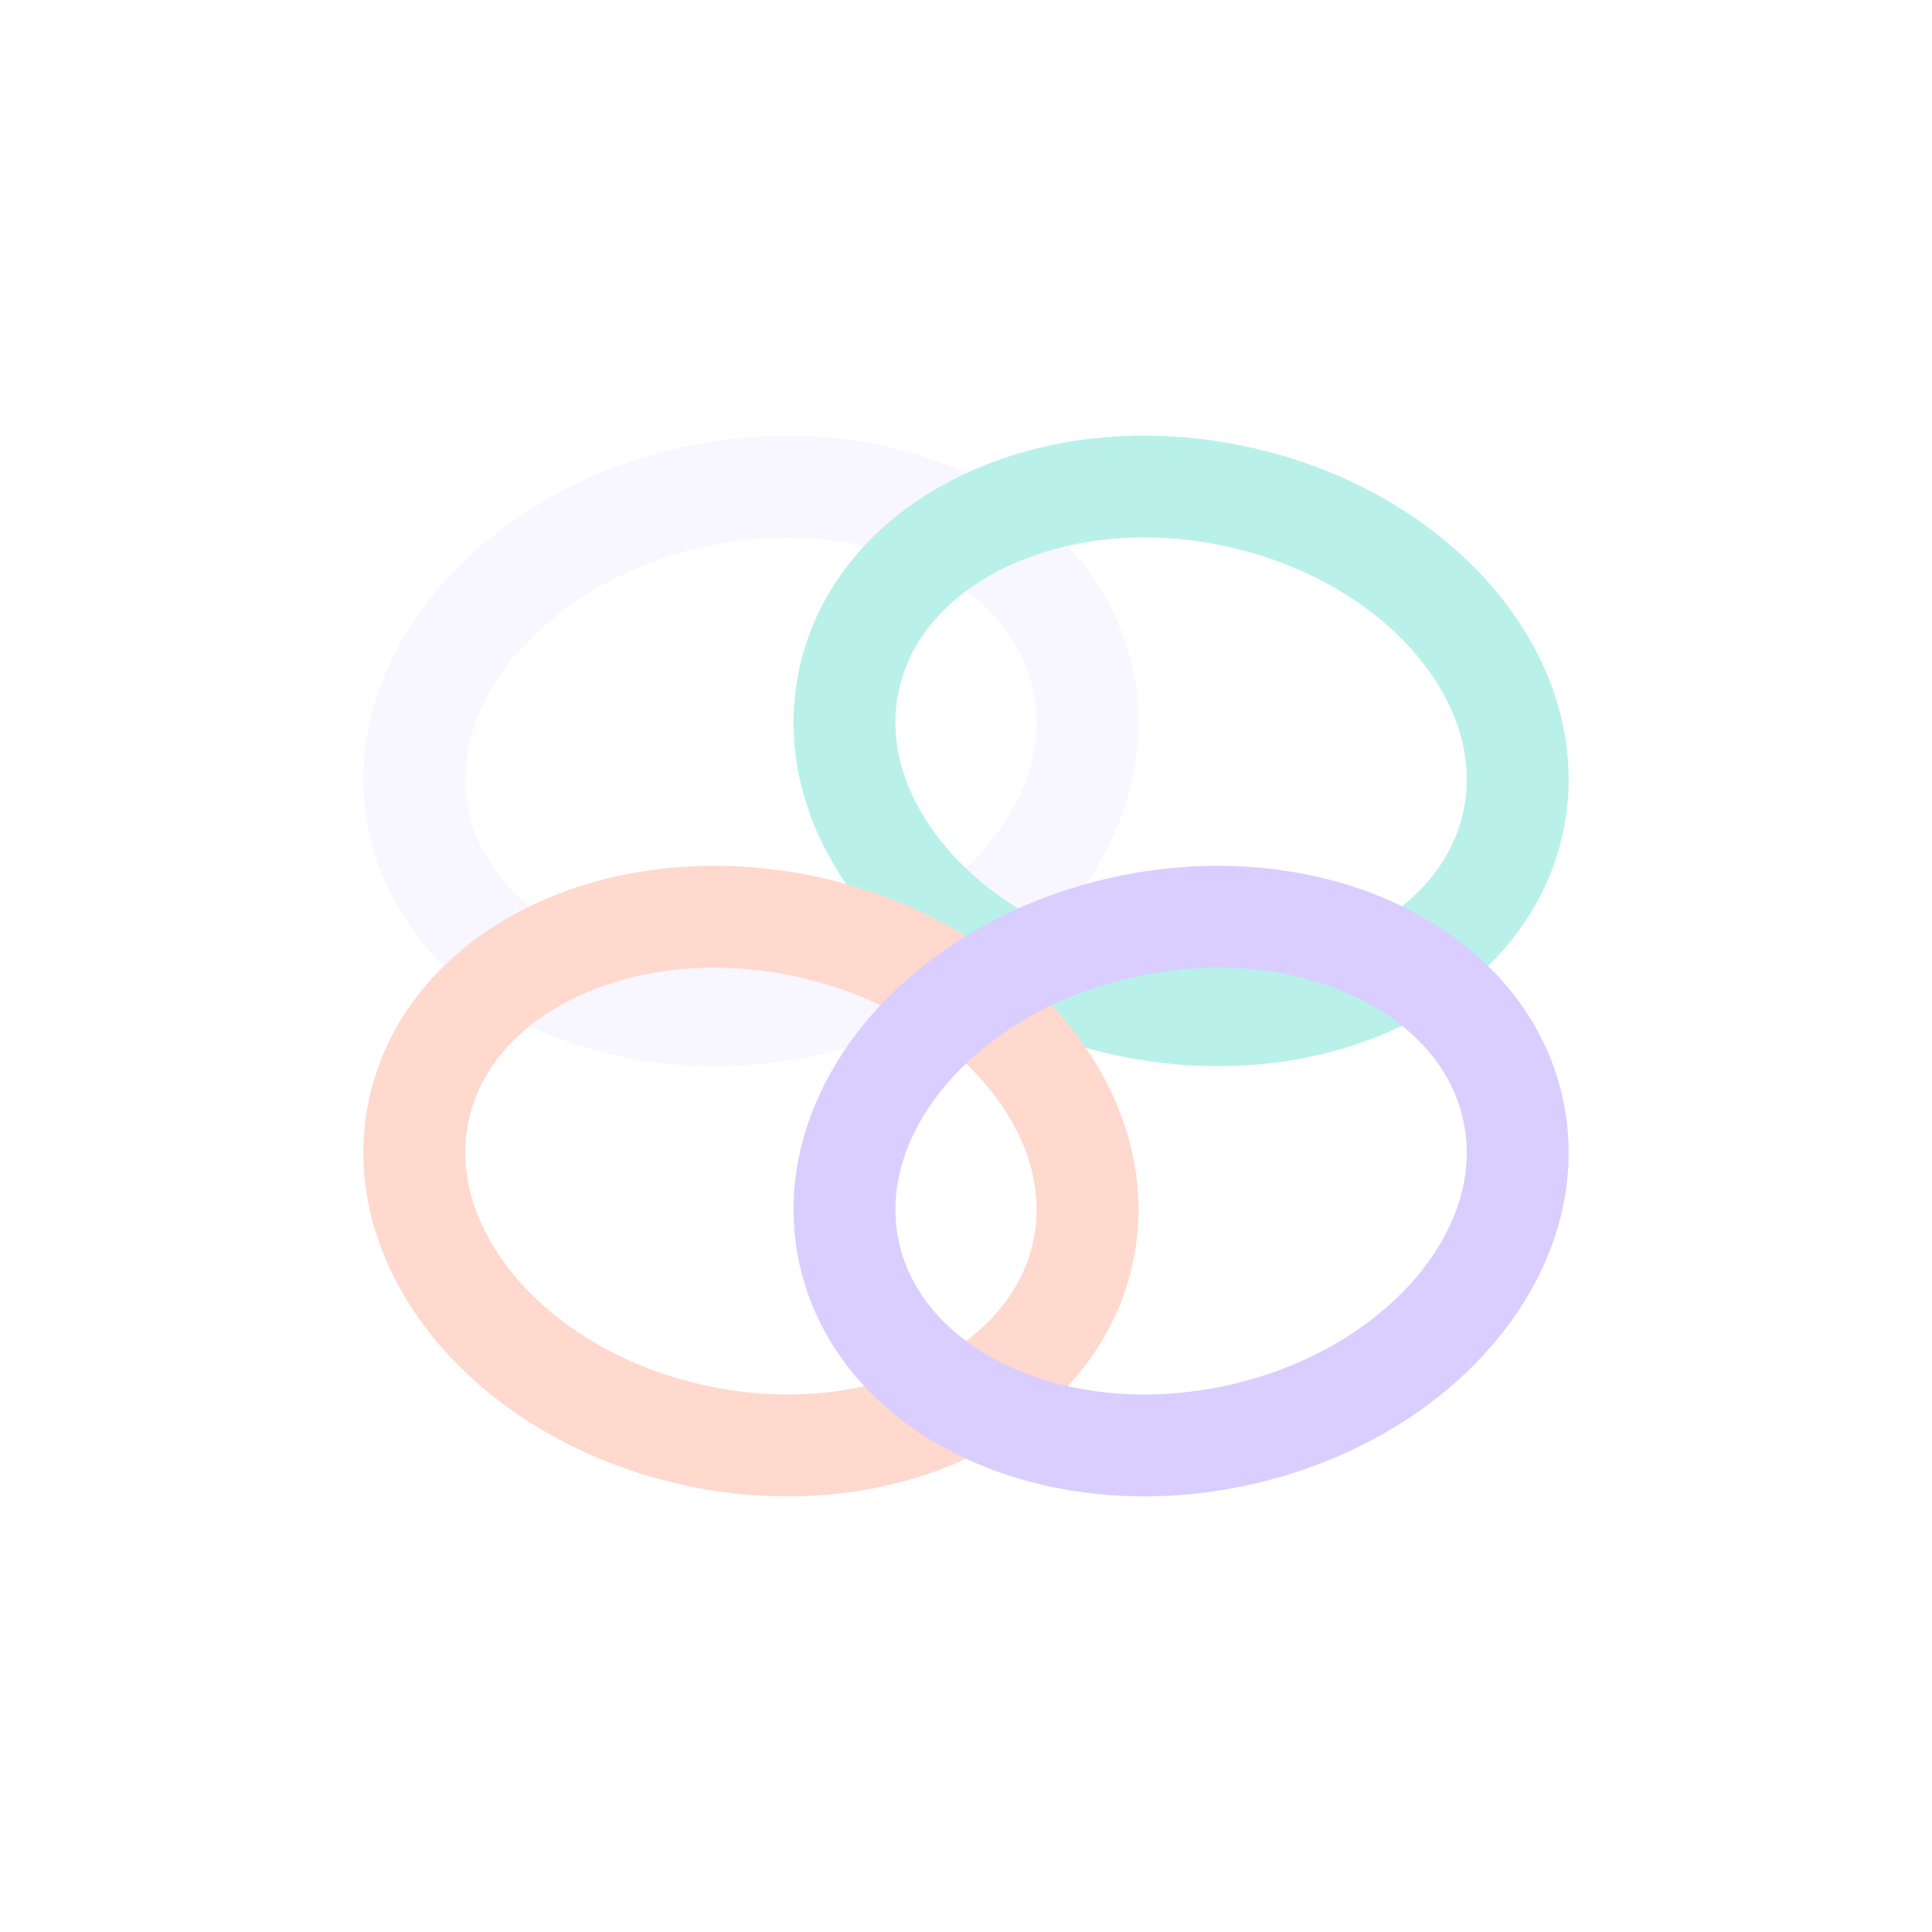
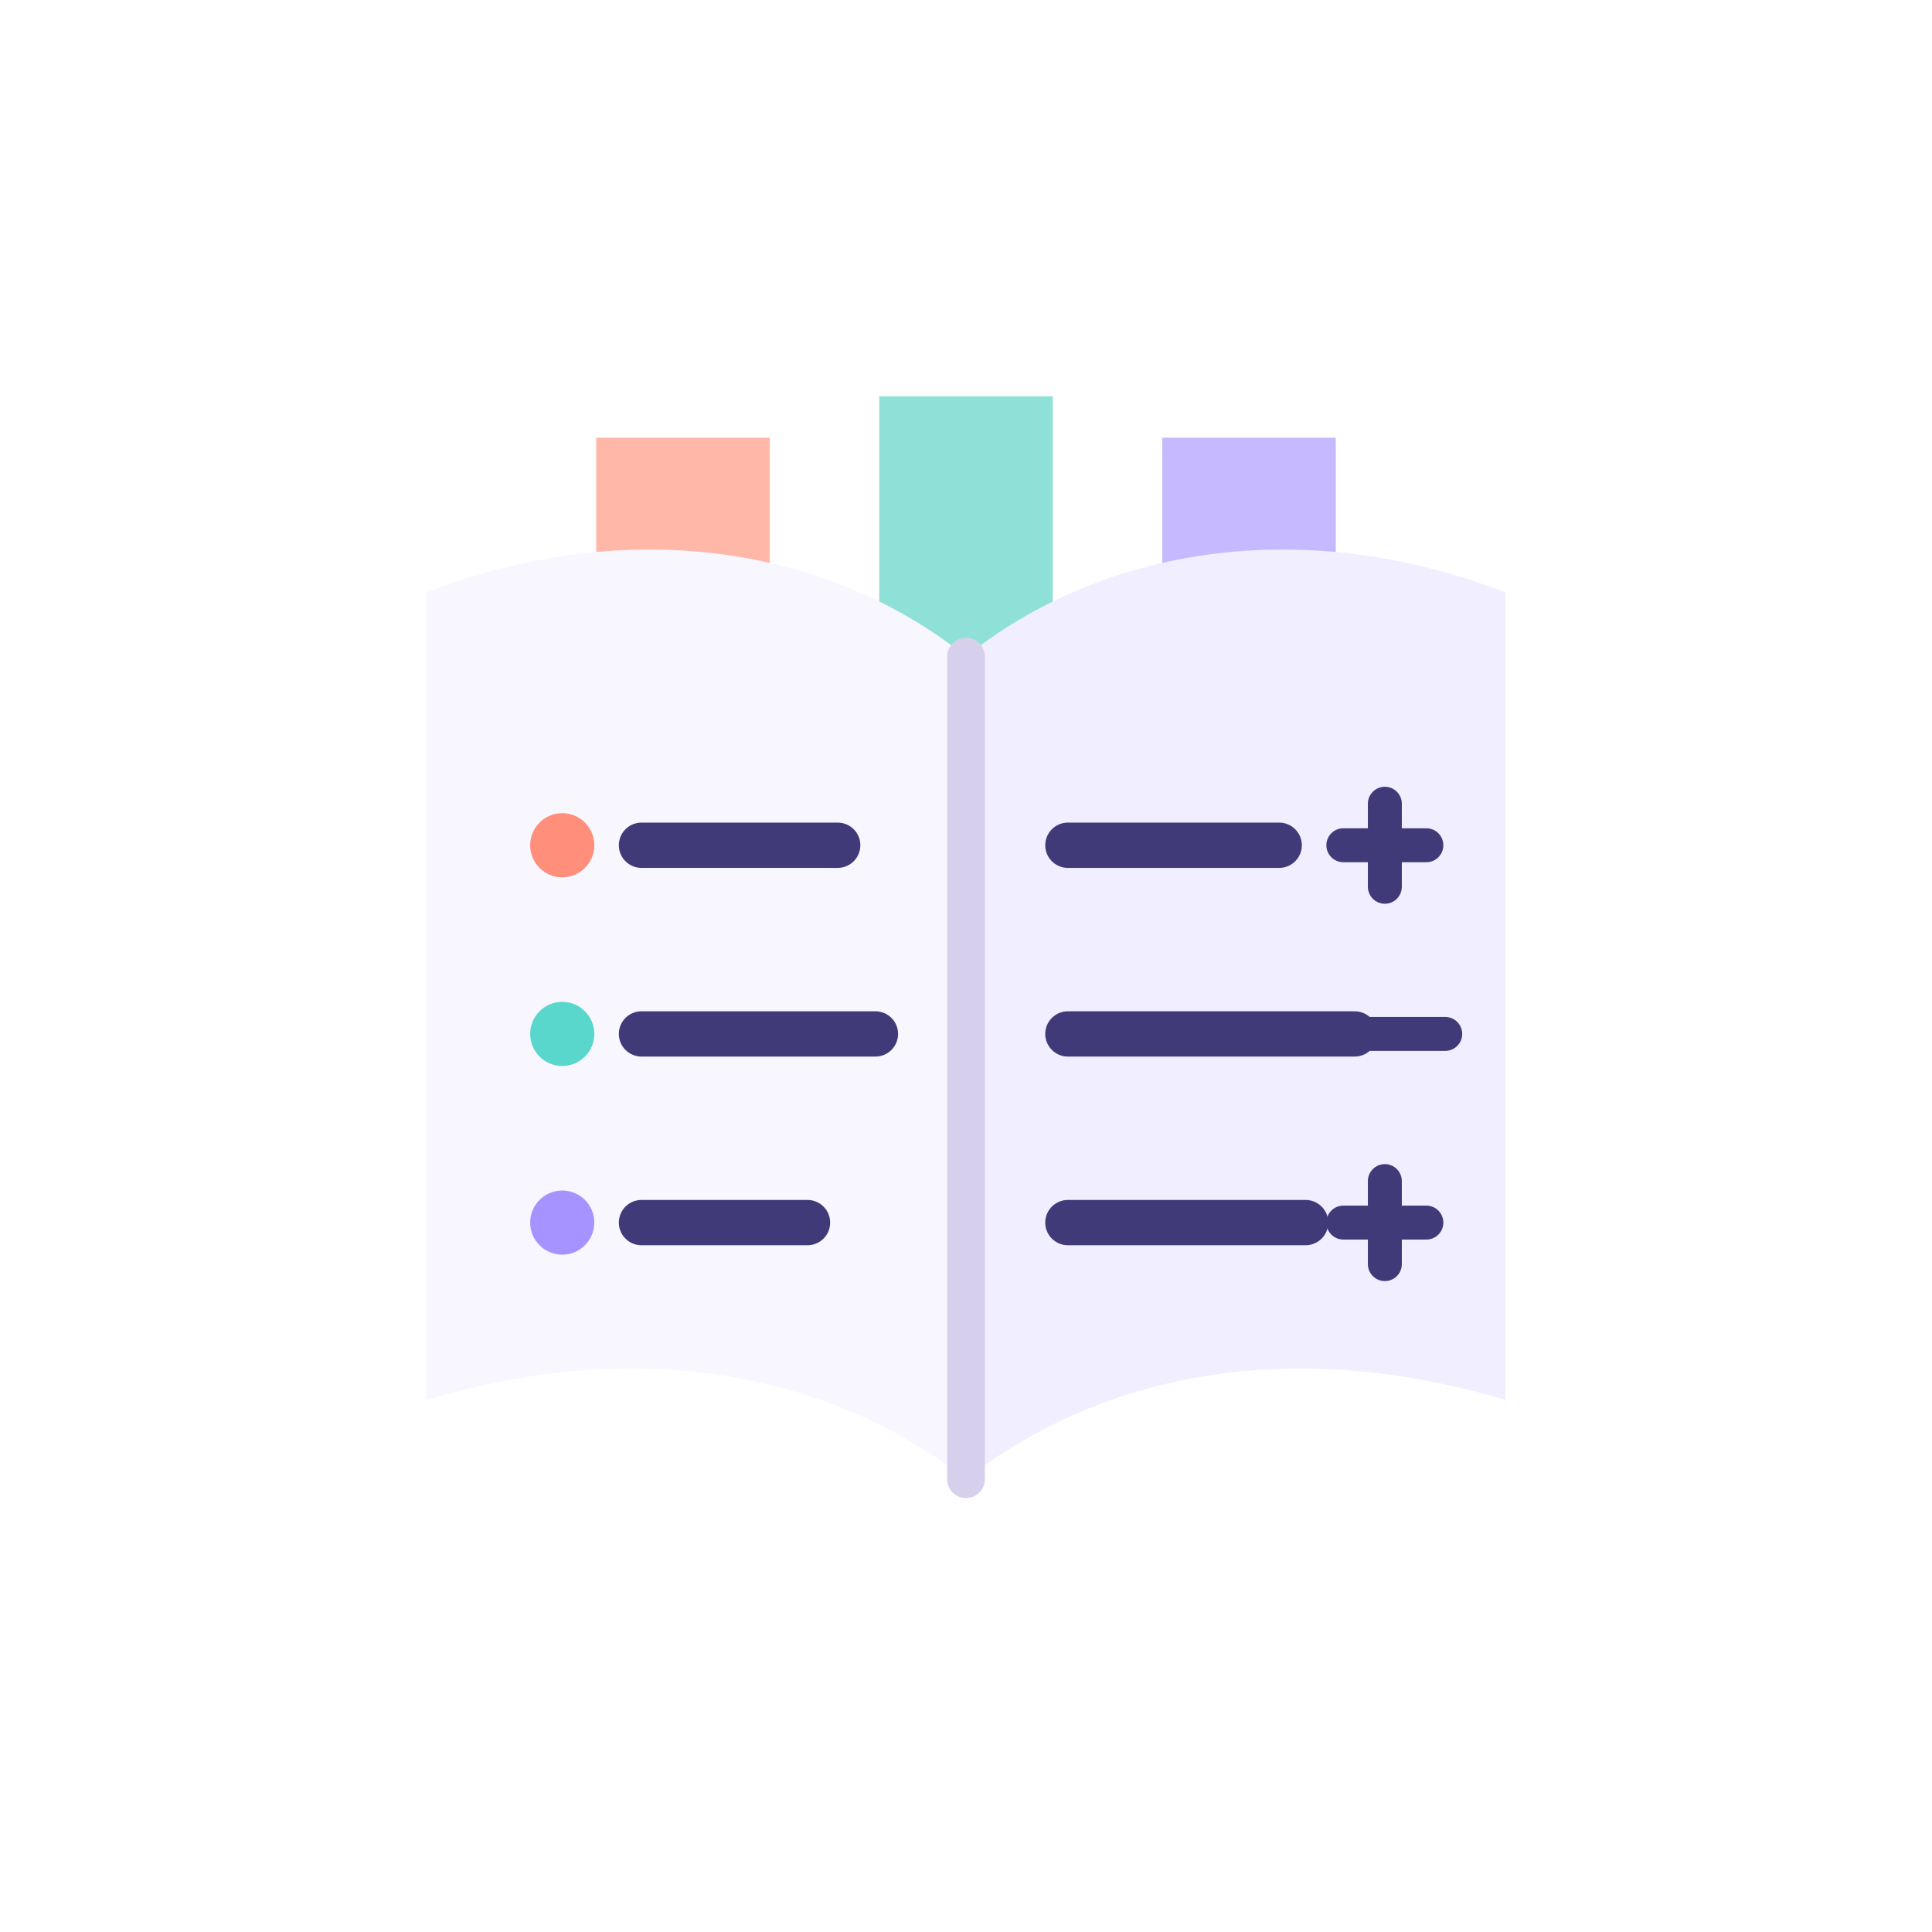
<svg xmlns="http://www.w3.org/2000/svg" viewBox="0 0 1024 1024">
-   <g fill="none" stroke-width="54" stroke-linecap="round" stroke-linejoin="round">
-     <ellipse cx="398" cy="398" rx="180" ry="138" transform="rotate(-12 398 398)" stroke="#F8F6FF" />
-     <ellipse cx="626" cy="398" rx="180" ry="138" transform="rotate(12 626 398)" stroke="#B9F1EA" />
-     <ellipse cx="398" cy="626" rx="180" ry="138" transform="rotate(12 398 626)" stroke="#FFD8CE" />
-     <ellipse cx="626" cy="626" rx="180" ry="138" transform="rotate(-12 626 626)" stroke="#D9CEFF" />
+   <path d="M316 232h92v214l-46-36-46 36z" fill="#FFB7A7" />
+   <path d="M466 210h92v220l-46-36-46 36z" fill="#8FE1D7" />
+   <path d="M616 232h92v214l-46-36-46 36z" fill="#C7B9FF" />
+   <path d="M512 348c-71-57-177-76-286-34v428c114-34 214-14 286 42z" fill="#F8F6FF" />
+   <path d="M512 348c71-57 177-76 286-34v428c-114-34-214-14-286 42z" fill="#F1EEFF" />
+   <path d="M512 348v436" fill="none" stroke="#D6D0ED" stroke-width="20" stroke-linecap="round" />
+   <g fill="none" stroke="#403B78" stroke-width="24" stroke-linecap="round">
+     <path d="M340 448h104" />
+     <path d="M340 548h124" />
+     <path d="M340 648h88" />
+     <path d="M566 448h112" />
+     <path d="M566 548h152" />
+     <path d="M566 648h126" />
+   </g>
+   <circle cx="298" cy="448" r="17" fill="#FF8F7A" />
+   <circle cx="298" cy="548" r="17" fill="#5AD7CC" />
+   <circle cx="298" cy="648" r="17" fill="#A793FF" />
+   <g fill="none" stroke="#403B78" stroke-width="18" stroke-linecap="round">
+     <path d="M734 426v44m-22-22h44" />
+     <path d="M722 548h44" />
+     <path d="M734 626v44m-22-22h44" />
  </g>
</svg>
